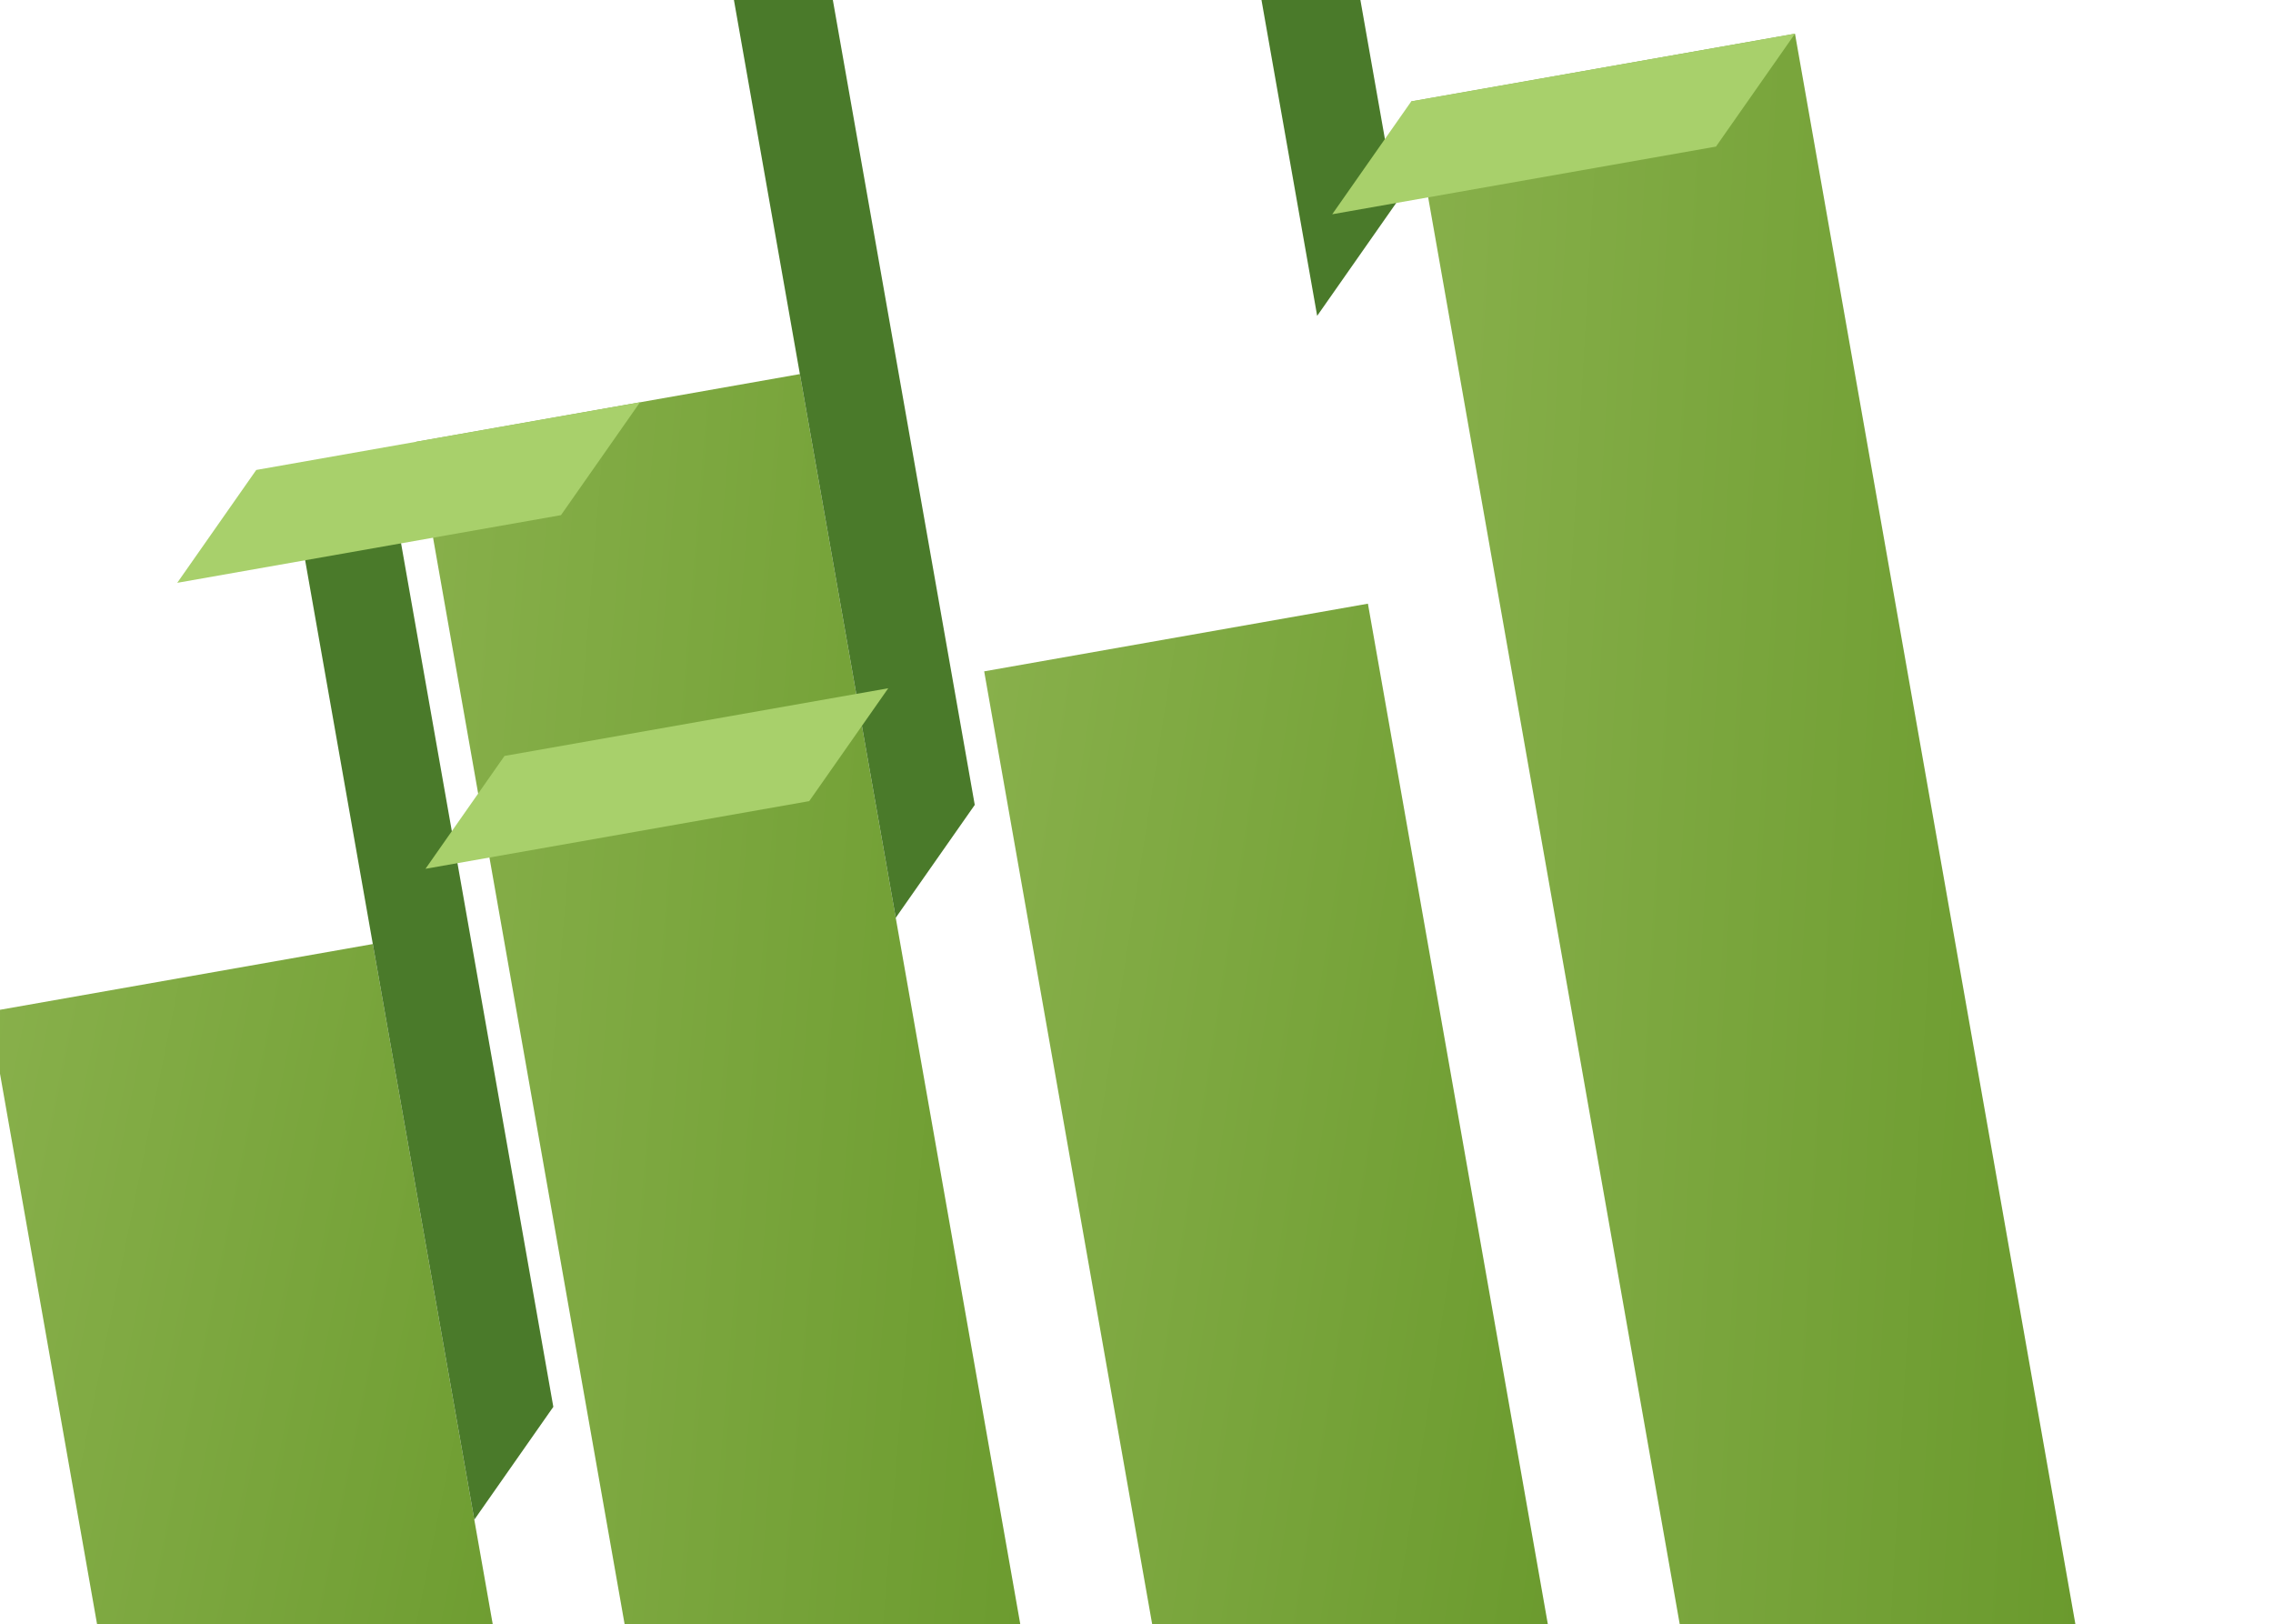
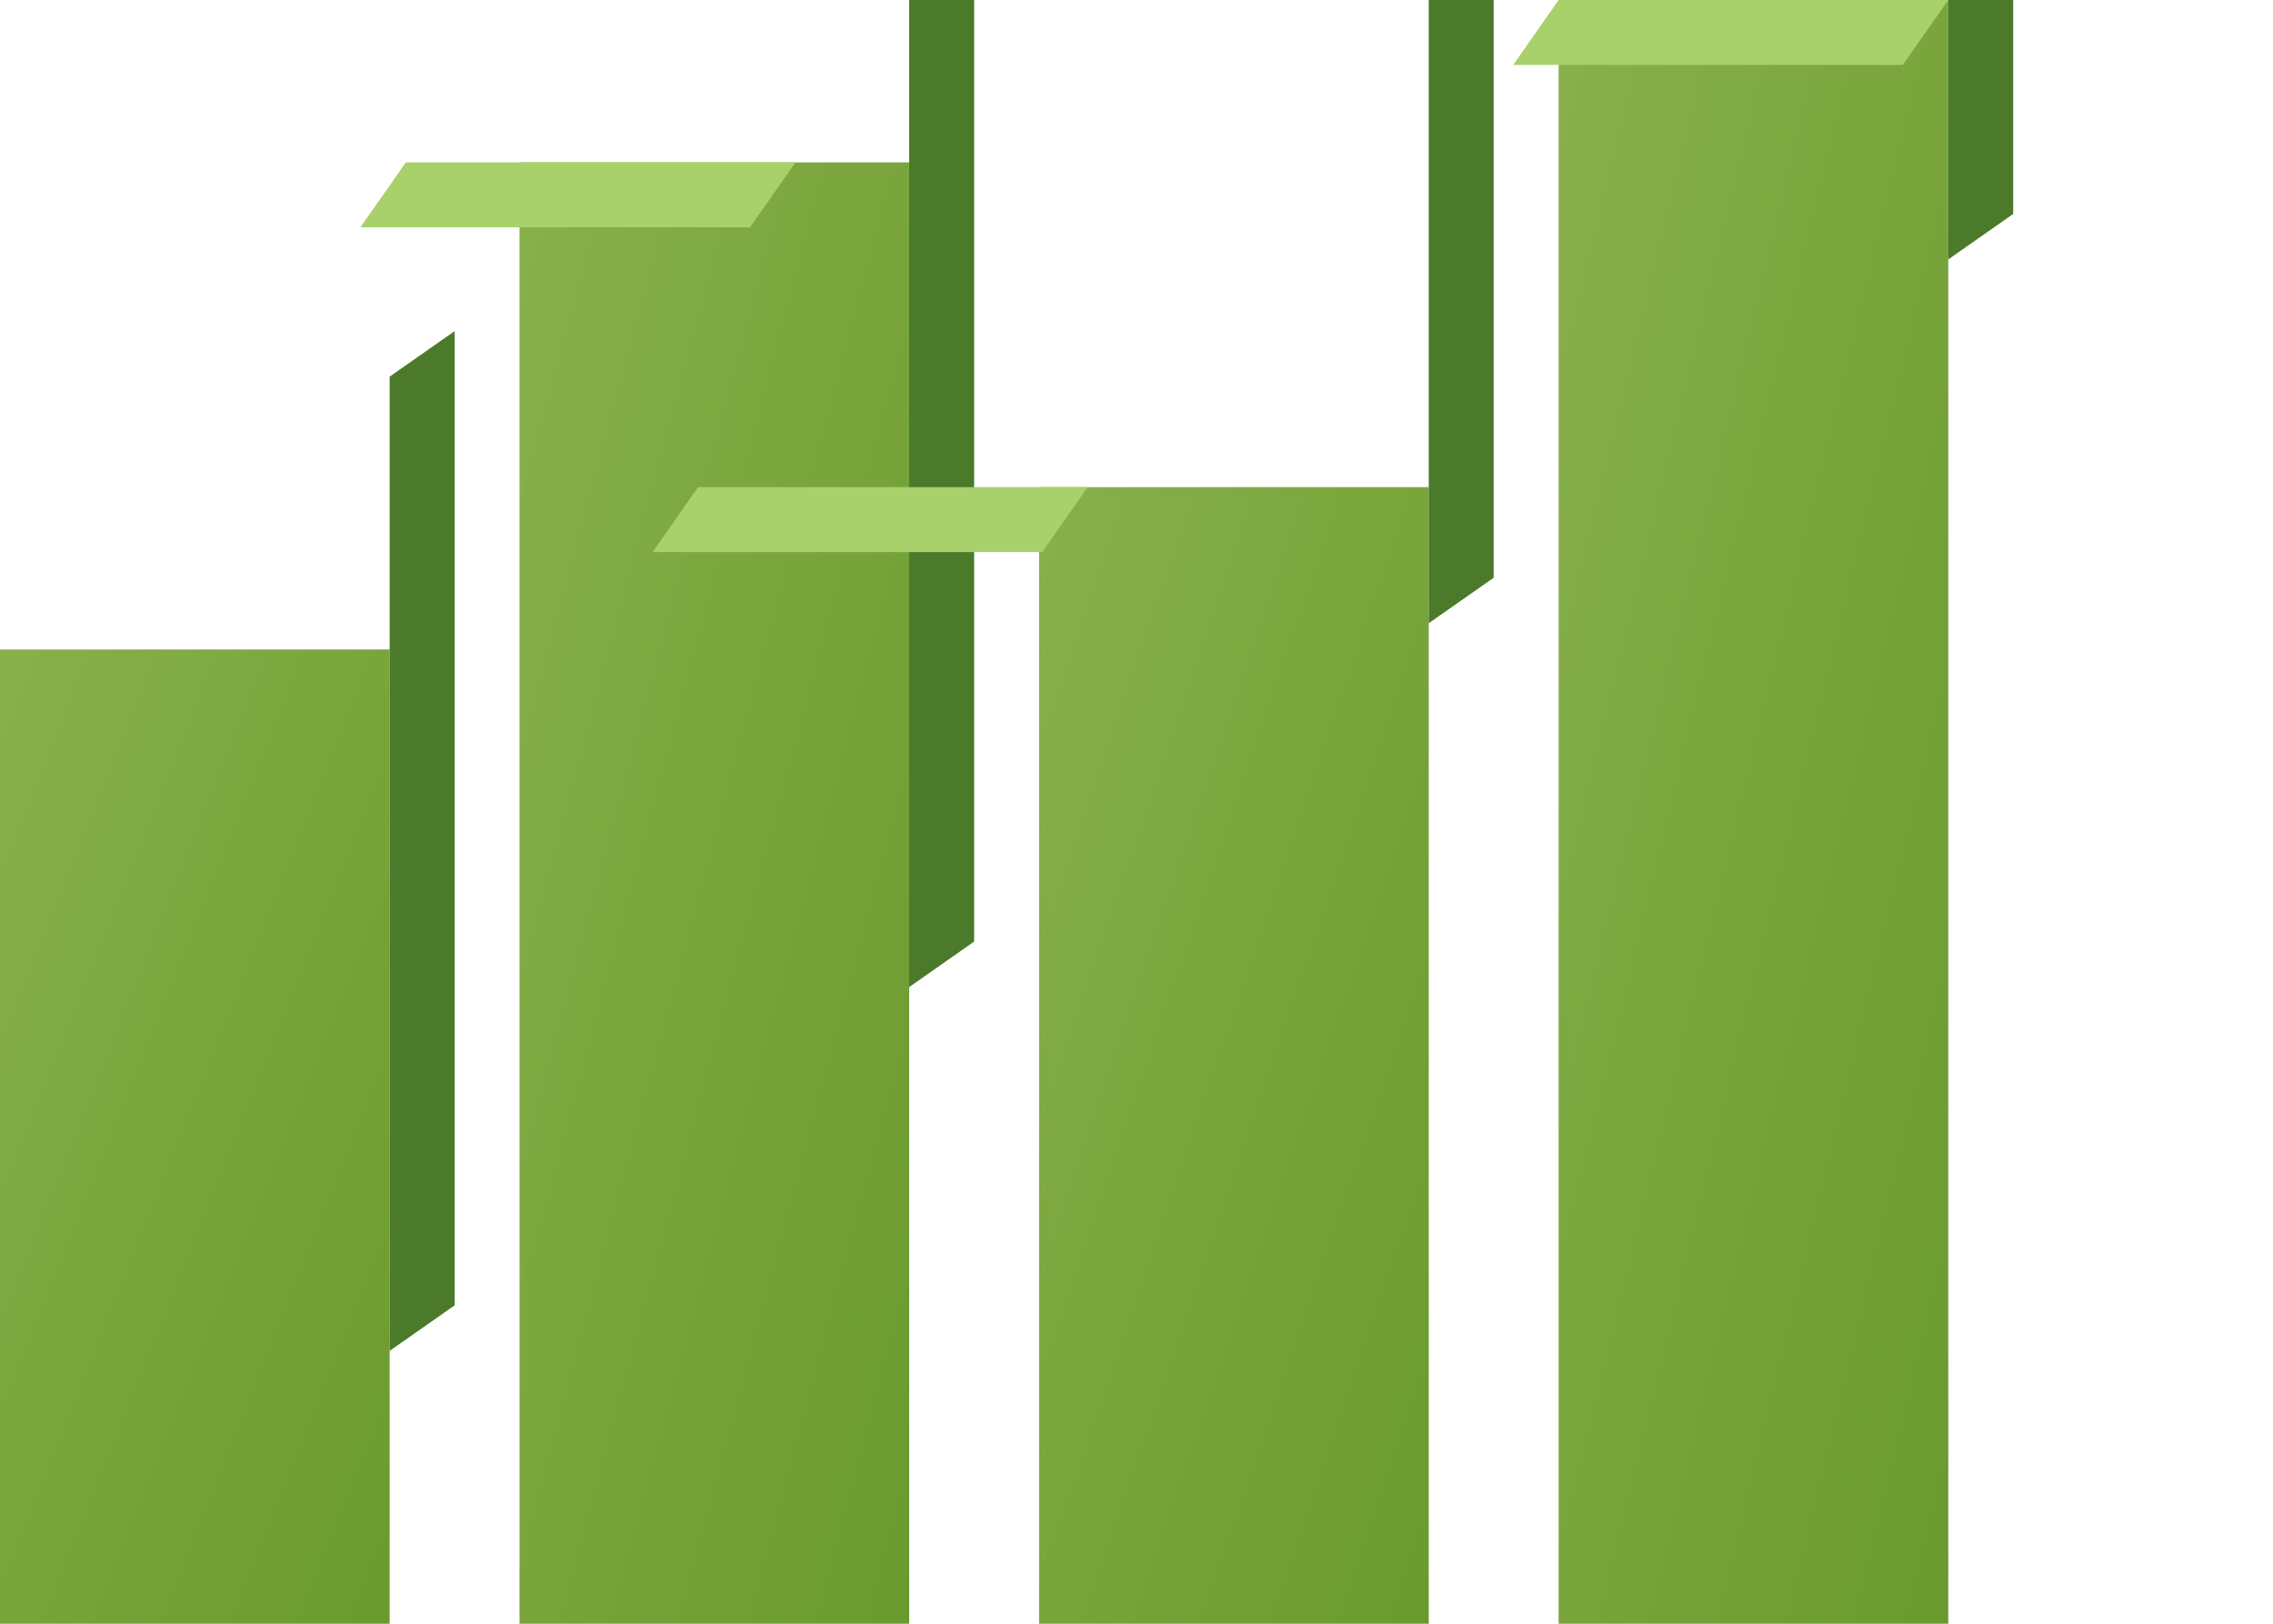
<svg xmlns="http://www.w3.org/2000/svg" width="70" height="50" viewBox="0 0 70 50" fill="none">
-   <g transform="translate(0, 5) rotate(-10 35 25)">
+   <g transform="translate(0, 0)">
    <g>
      <rect x="0" y="20" width="12" height="30" fill="url(#gradient)" />
-       <rect x="12" y="20" width="3" height="30" fill="#4A7A2A" transform="skewY(-45)" />
-       <rect x="0" y="20" width="12" height="3" fill="#A8D06B" transform="skewX(-45)" />
+       <rect x="12" y="20" width="2" height="30" fill="#4A7A2A" transform="skewY(-35)" />
+       <rect x="0" y="20" width="12" height="2" fill="#A8D06B" transform="skewX(-35)" />
    </g>
    <g>
      <rect x="16" y="5" width="12" height="45" fill="url(#gradient)" />
-       <rect x="28" y="5" width="3" height="45" fill="#4A7A2A" transform="skewY(-45)" />
-       <rect x="16" y="5" width="12" height="3" fill="#A8D06B" transform="skewX(-45)" />
+       <rect x="28" y="5" width="2" height="45" fill="#4A7A2A" transform="skewY(-35)" />
+       <rect x="16" y="5" width="12" height="2" fill="#A8D06B" transform="skewX(-35)" />
    </g>
    <g>
      <rect x="32" y="15" width="12" height="35" fill="url(#gradient)" />
-       <rect x="44" y="15" width="3" height="35" fill="#4A7A2A" transform="skewY(-45)" />
-       <rect x="32" y="15" width="12" height="3" fill="#A8D06B" transform="skewX(-45)" />
+       <rect x="44" y="15" width="2" height="35" fill="#4A7A2A" transform="skewY(-35)" />
+       <rect x="32" y="15" width="12" height="2" fill="#A8D06B" transform="skewX(-35)" />
    </g>
    <g>
      <rect x="48" y="0" width="12" height="50" fill="url(#gradient)" />
-       <rect x="60" y="0" width="3" height="50" fill="#4A7A2A" transform="skewY(-45)" />
-       <rect x="48" y="0" width="12" height="3" fill="#A8D06B" transform="skewX(-45)" />
+       <rect x="60" y="0" width="2" height="50" fill="#4A7A2A" transform="skewY(-35)" />
+       <rect x="48" y="0" width="12" height="2" fill="#A8D06B" transform="skewX(-35)" />
    </g>
  </g>
  <defs>
    <linearGradient id="gradient" x1="0" y1="0" x2="1" y2="1">
      <stop offset="0%" stop-color="#88B04B" />
      <stop offset="100%" stop-color="#6A9A2D" />
    </linearGradient>
  </defs>
</svg>
